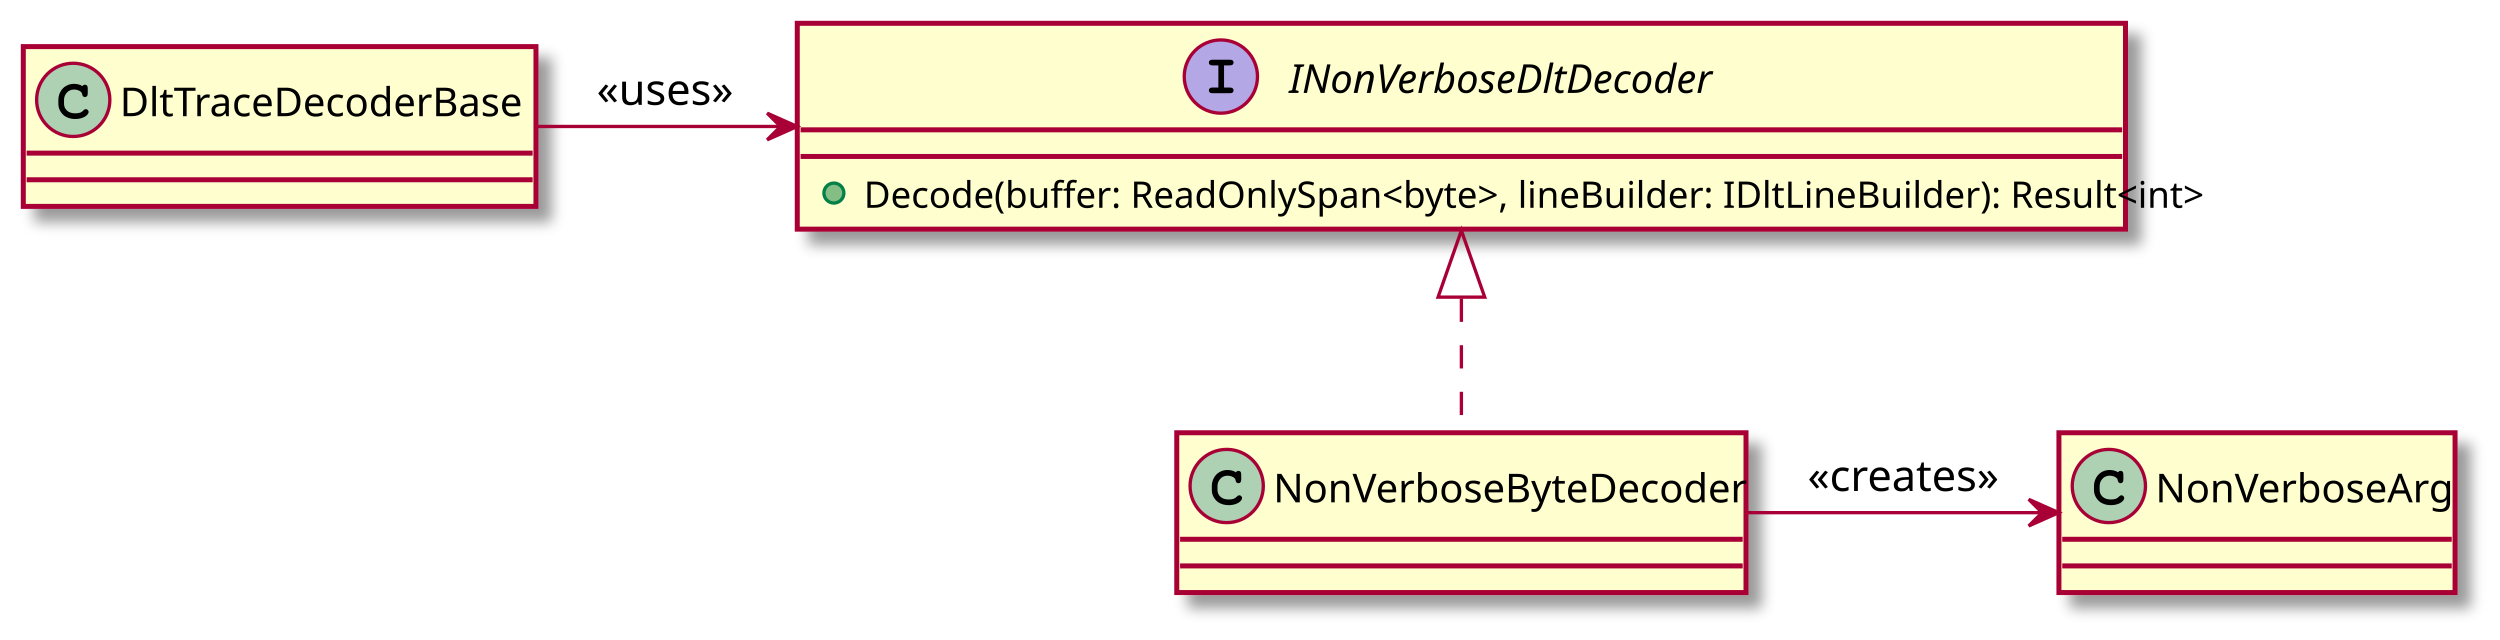
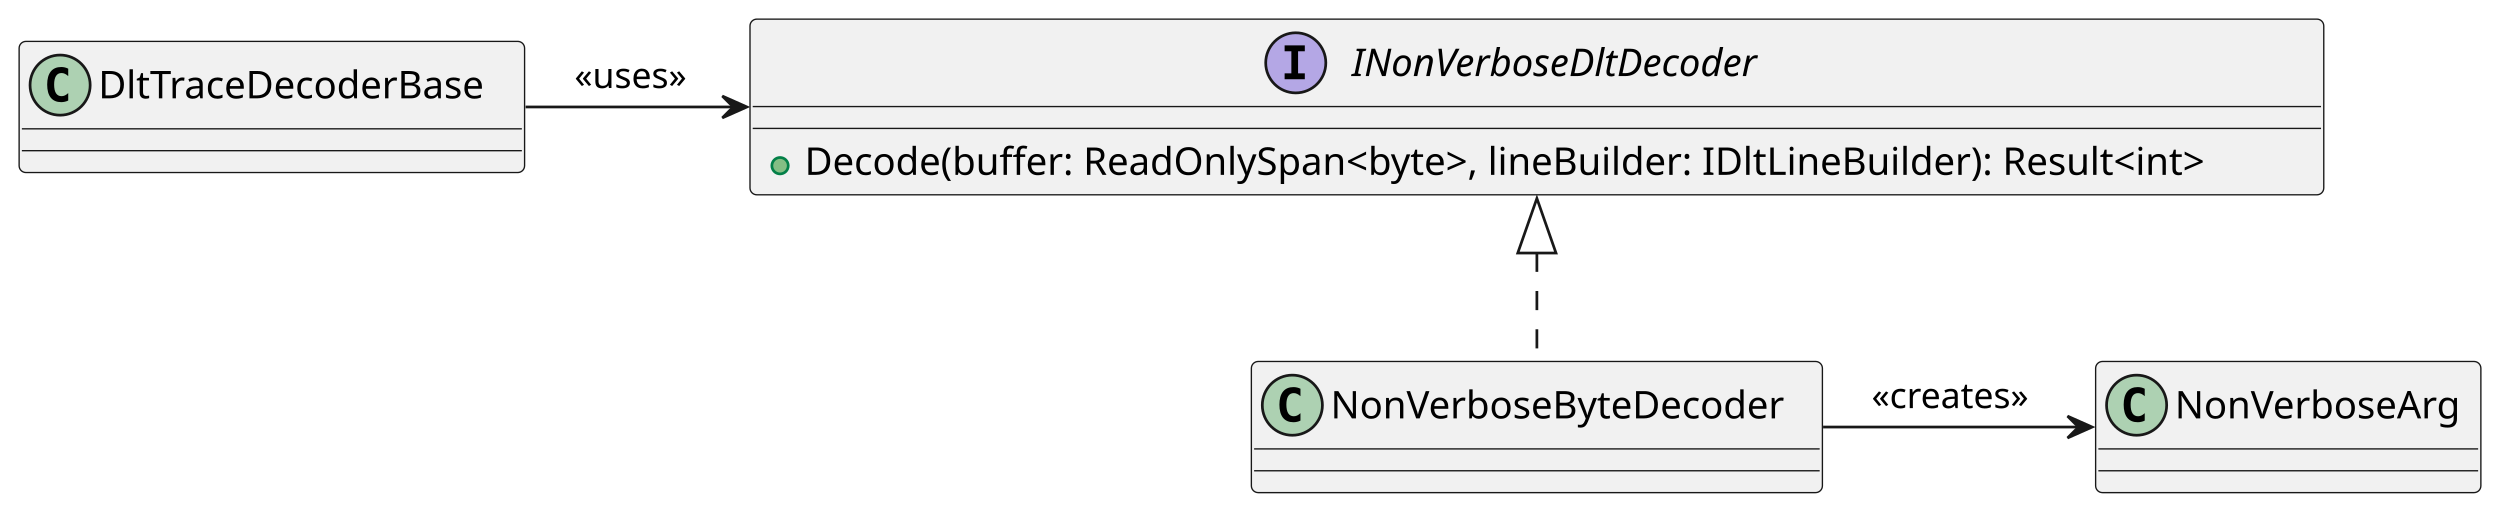
- <svg xmlns="http://www.w3.org/2000/svg" contentScriptType="application/ecmascript" contentStyleType="text/css" height="192px" preserveAspectRatio="none" style="width:751px;height:192px;background:#FFFFFF;" version="1.1" viewBox="0 0 751 192" width="751px" zoomAndPan="magnify">
-   <defs>
-     <filter height="300%" id="f5vzz828y90k7" width="300%" x="-1" y="-1">
-       <feGaussianBlur result="blurOut" stdDeviation="2.0" />
-       <feColorMatrix in="blurOut" result="blurOut2" type="matrix" values="0 0 0 0 0 0 0 0 0 0 0 0 0 0 0 0 0 0 .4 0" />
-       <feOffset dx="4.0" dy="4.0" in="blurOut2" result="blurOut3" />
-       <feBlend in="SourceGraphic" in2="blurOut3" mode="normal" />
-     </filter>
-   </defs>
+ <svg xmlns="http://www.w3.org/2000/svg" contentStyleType="text/css" height="187px" preserveAspectRatio="none" style="width:915px;height:187px;background:#FFFFFF;" version="1.1" viewBox="0 0 915 187" width="915px" zoomAndPan="magnify">
+   <defs />
  <g>
-     <rect codeLine="1" fill="#FEFECE" filter="url(#f5vzz828y90k7)" height="48" id="DltTraceDecoderBase" style="stroke:#A80036;stroke-width:1.5;" width="154" x="7" y="14" />
-     <ellipse cx="22" cy="30" fill="#ADD1B2" rx="11" ry="11" style="stroke:#A80036;stroke-width:1.0;" />
-     <path d="M24.766,25.875 Q24.922,25.656 25.109,25.547 Q25.297,25.438 25.516,25.438 Q25.891,25.438 26.125,25.695 Q26.359,25.953 26.359,26.562 L26.359,28.016 Q26.359,28.625 26.125,28.891 Q25.891,29.156 25.516,29.156 Q25.172,29.156 24.969,28.953 Q24.766,28.766 24.656,28.25 Q24.609,27.891 24.422,27.703 Q24.094,27.328 23.484,27.109 Q22.875,26.891 22.25,26.891 Q21.484,26.891 20.852,27.219 Q20.219,27.547 19.727,28.297 Q19.234,29.047 19.234,30.078 L19.234,31.172 Q19.234,32.406 20.125,33.227 Q21.016,34.047 22.609,34.047 Q23.547,34.047 24.203,33.797 Q24.594,33.641 25.016,33.203 Q25.281,32.938 25.43,32.859 Q25.578,32.781 25.781,32.781 Q26.109,32.781 26.367,33.039 Q26.625,33.297 26.625,33.641 Q26.625,33.984 26.281,34.391 Q25.781,34.969 24.984,35.297 Q23.906,35.75 22.609,35.75 Q21.094,35.75 19.891,35.125 Q18.906,34.625 18.219,33.555 Q17.531,32.484 17.531,31.203 L17.531,30.047 Q17.531,28.719 18.148,27.57 Q18.766,26.422 19.859,25.805 Q20.953,25.188 22.188,25.188 Q22.922,25.188 23.57,25.352 Q24.219,25.516 24.766,25.875 Z " fill="#000000" />
-     <text fill="#000000" font-family="sans-serif" font-size="12" lengthAdjust="spacing" textLength="122" x="36" y="34.91">DltTraceDecoderBase</text>
-     <line style="stroke:#A80036;stroke-width:1.5;" x1="8" x2="160" y1="46" y2="46" />
-     <line style="stroke:#A80036;stroke-width:1.5;" x1="8" x2="160" y1="54" y2="54" />
-     <rect codeLine="4" fill="#FEFECE" filter="url(#f5vzz828y90k7)" height="61.836" id="INonVerboseDltDecoder" style="stroke:#A80036;stroke-width:1.5;" width="399" x="239.5" y="7" />
-     <ellipse cx="366.75" cy="23" fill="#B4A7E5" rx="11" ry="11" style="stroke:#A80036;stroke-width:1.0;" />
-     <path d="M367.703,19.641 L367.703,26.297 L369.422,26.297 Q370.031,26.297 370.297,26.531 Q370.562,26.766 370.562,27.156 Q370.562,27.531 370.297,27.766 Q370.031,28 369.422,28 L364.281,28 Q363.672,28 363.406,27.766 Q363.141,27.531 363.141,27.141 Q363.141,26.766 363.406,26.531 Q363.672,26.297 364.281,26.297 L366,26.297 L366,19.641 L364.281,19.641 Q363.672,19.641 363.406,19.406 Q363.141,19.172 363.141,18.781 Q363.141,18.406 363.406,18.172 Q363.672,17.938 364.281,17.938 L369.422,17.938 Q370.031,17.938 370.297,18.172 Q370.562,18.406 370.562,18.781 Q370.562,19.172 370.297,19.406 Q370.031,19.641 369.422,19.641 L367.703,19.641 Z " fill="#000000" />
-     <text fill="#000000" font-family="sans-serif" font-size="12" font-style="italic" lengthAdjust="spacing" textLength="136" x="387.25" y="27.91">INonVerboseDltDecoder</text>
-     <line style="stroke:#A80036;stroke-width:1.5;" x1="240.5" x2="637.5" y1="39" y2="39" />
-     <line style="stroke:#A80036;stroke-width:1.5;" x1="240.5" x2="637.5" y1="47" y2="47" />
-     <ellipse cx="250.5" cy="58" fill="#84BE84" rx="3" ry="3" style="stroke:#038048;stroke-width:1.0;" />
-     <text fill="#000000" font-family="sans-serif" font-size="11" lengthAdjust="spacing" textLength="373" x="259.5" y="62.419">Decode(buffer: ReadOnlySpan&lt;byte&gt;, lineBuilder: IDltLineBuilder): Result&lt;int&gt;</text>
-     <rect codeLine="8" fill="#FEFECE" filter="url(#f5vzz828y90k7)" height="48" id="NonVerboseByteDecoder" style="stroke:#A80036;stroke-width:1.5;" width="171" x="353.5" y="130" />
-     <ellipse cx="368.5" cy="146" fill="#ADD1B2" rx="11" ry="11" style="stroke:#A80036;stroke-width:1.0;" />
-     <path d="M371.266,141.875 Q371.422,141.656 371.609,141.547 Q371.797,141.438 372.016,141.438 Q372.391,141.438 372.625,141.695 Q372.859,141.953 372.859,142.562 L372.859,144.016 Q372.859,144.625 372.625,144.891 Q372.391,145.156 372.016,145.156 Q371.672,145.156 371.469,144.953 Q371.266,144.766 371.156,144.25 Q371.109,143.891 370.922,143.703 Q370.594,143.328 369.984,143.109 Q369.375,142.891 368.75,142.891 Q367.984,142.891 367.352,143.219 Q366.719,143.547 366.227,144.297 Q365.734,145.047 365.734,146.078 L365.734,147.172 Q365.734,148.406 366.625,149.227 Q367.516,150.047 369.109,150.047 Q370.047,150.047 370.703,149.797 Q371.094,149.641 371.516,149.203 Q371.781,148.938 371.93,148.859 Q372.078,148.781 372.281,148.781 Q372.609,148.781 372.867,149.039 Q373.125,149.297 373.125,149.641 Q373.125,149.984 372.781,150.391 Q372.281,150.969 371.484,151.297 Q370.406,151.75 369.109,151.75 Q367.594,151.75 366.391,151.125 Q365.406,150.625 364.719,149.555 Q364.031,148.484 364.031,147.203 L364.031,146.047 Q364.031,144.719 364.648,143.57 Q365.266,142.422 366.359,141.805 Q367.453,141.188 368.688,141.188 Q369.422,141.188 370.07,141.352 Q370.719,141.516 371.266,141.875 Z " fill="#000000" />
-     <text fill="#000000" font-family="sans-serif" font-size="12" lengthAdjust="spacing" textLength="139" x="382.5" y="150.91">NonVerboseByteDecoder</text>
-     <line style="stroke:#A80036;stroke-width:1.5;" x1="354.5" x2="523.5" y1="162" y2="162" />
-     <line style="stroke:#A80036;stroke-width:1.5;" x1="354.5" x2="523.5" y1="170" y2="170" />
-     <rect codeLine="10" fill="#FEFECE" filter="url(#f5vzz828y90k7)" height="48" id="NonVerboseArg" style="stroke:#A80036;stroke-width:1.5;" width="119" x="618.5" y="130" />
-     <ellipse cx="633.5" cy="146" fill="#ADD1B2" rx="11" ry="11" style="stroke:#A80036;stroke-width:1.0;" />
-     <path d="M636.266,141.875 Q636.422,141.656 636.609,141.547 Q636.797,141.438 637.016,141.438 Q637.391,141.438 637.625,141.695 Q637.859,141.953 637.859,142.562 L637.859,144.016 Q637.859,144.625 637.625,144.891 Q637.391,145.156 637.016,145.156 Q636.672,145.156 636.469,144.953 Q636.266,144.766 636.156,144.25 Q636.109,143.891 635.922,143.703 Q635.594,143.328 634.984,143.109 Q634.375,142.891 633.75,142.891 Q632.984,142.891 632.352,143.219 Q631.719,143.547 631.227,144.297 Q630.734,145.047 630.734,146.078 L630.734,147.172 Q630.734,148.406 631.625,149.227 Q632.516,150.047 634.109,150.047 Q635.047,150.047 635.703,149.797 Q636.094,149.641 636.516,149.203 Q636.781,148.938 636.93,148.859 Q637.078,148.781 637.281,148.781 Q637.609,148.781 637.867,149.039 Q638.125,149.297 638.125,149.641 Q638.125,149.984 637.781,150.391 Q637.281,150.969 636.484,151.297 Q635.406,151.75 634.109,151.75 Q632.594,151.75 631.391,151.125 Q630.406,150.625 629.719,149.555 Q629.031,148.484 629.031,147.203 L629.031,146.047 Q629.031,144.719 629.648,143.57 Q630.266,142.422 631.359,141.805 Q632.453,141.188 633.688,141.188 Q634.422,141.188 635.07,141.352 Q635.719,141.516 636.266,141.875 Z " fill="#000000" />
-     <text fill="#000000" font-family="sans-serif" font-size="12" lengthAdjust="spacing" textLength="87" x="647.5" y="150.91">NonVerboseArg</text>
-     <line style="stroke:#A80036;stroke-width:1.5;" x1="619.5" x2="736.5" y1="162" y2="162" />
-     <line style="stroke:#A80036;stroke-width:1.5;" x1="619.5" x2="736.5" y1="170" y2="170" />
-     <path codeLine="2" d="M161.03,38 C183.11,38 208.28,38 234.26,38 " fill="none" id="DltTraceDecoderBase-to-INonVerboseDltDecoder" style="stroke:#A80036;stroke-width:1.0;" />
-     <polygon fill="#A80036" points="239.46,38,230.46,34,234.46,38,230.46,42,239.46,38" style="stroke:#A80036;stroke-width:1.0;" />
-     <text fill="#000000" font-family="sans-serif" font-size="13" lengthAdjust="spacing" textLength="42" x="179.25" y="31.495">«uses»</text>
-     <path codeLine="9" d="M439,89.69 C439,103.71 439,118.24 439,129.84 " fill="none" id="INonVerboseDltDecoder-backto-NonVerboseByteDecoder" style="stroke:#A80036;stroke-width:1.0;stroke-dasharray:7.0,7.0;" />
-     <polygon fill="none" points="432,89.25,439,69.25,446,89.25,432,89.25" style="stroke:#A80036;stroke-width:1.0;" />
-     <path codeLine="12" d="M524.61,154 C553.86,154 586.07,154 613.39,154 " fill="none" id="NonVerboseByteDecoder-to-NonVerboseArg" style="stroke:#A80036;stroke-width:1.0;" />
-     <polygon fill="#A80036" points="618.43,154,609.43,150,613.43,154,609.43,158,618.43,154" style="stroke:#A80036;stroke-width:1.0;" />
-     <text fill="#000000" font-family="sans-serif" font-size="13" lengthAdjust="spacing" textLength="57" x="543" y="147.495">«creates»</text>
+     <g id="elem_DltTraceDecoderBase">
+       <rect codeLine="1" fill="#F1F1F1" height="48" id="DltTraceDecoderBase" rx="2.5" ry="2.5" style="stroke:#181818;stroke-width:0.5;" width="185" x="7" y="15.15" />
+       <ellipse cx="22" cy="31.15" fill="#ADD1B2" rx="11" ry="11" style="stroke:#181818;stroke-width:1.0;" />
+       <path d="M24.969,36.791 Q24.391,37.087 23.75,37.228 Q23.109,37.384 22.406,37.384 Q19.906,37.384 18.578,35.744 Q17.266,34.087 17.266,30.962 Q17.266,27.837 18.578,26.181 Q19.906,24.525 22.406,24.525 Q23.109,24.525 23.75,24.681 Q24.406,24.837 24.969,25.134 L24.969,27.853 Q24.344,27.275 23.75,27.009 Q23.156,26.728 22.531,26.728 Q21.188,26.728 20.5,27.806 Q19.812,28.869 19.812,30.962 Q19.812,33.056 20.5,34.134 Q21.188,35.197 22.531,35.197 Q23.156,35.197 23.75,34.931 Q24.344,34.65 24.969,34.072 L24.969,36.791 Z " fill="#000000" />
+       <text fill="#000000" font-family="sans-serif" font-size="14" lengthAdjust="spacing" textLength="153" x="36" y="35.997">DltTraceDecoderBase</text>
+       <line style="stroke:#181818;stroke-width:0.5;" x1="8" x2="191" y1="47.15" y2="47.15" />
+       <line style="stroke:#181818;stroke-width:0.5;" x1="8" x2="191" y1="55.15" y2="55.15" />
+     </g>
+     <g id="elem_INonVerboseDltDecoder">
+       <rect codeLine="4" fill="#F1F1F1" height="64.297" id="INonVerboseDltDecoder" rx="2.5" ry="2.5" style="stroke:#181818;stroke-width:0.5;" width="576" x="274.5" y="7" />
+       <ellipse cx="474.25" cy="23" fill="#B4A7E5" rx="11" ry="11" style="stroke:#181818;stroke-width:1.0;" />
+       <path d="M470.172,18.766 L470.172,16.609 L477.562,16.609 L477.562,18.766 L475.094,18.766 L475.094,26.844 L477.562,26.844 L477.562,29 L470.172,29 L470.172,26.844 L472.641,26.844 L472.641,18.766 L470.172,18.766 Z " fill="#000000" />
+       <text fill="#000000" font-family="sans-serif" font-size="14" font-style="italic" lengthAdjust="spacing" textLength="168" x="494.75" y="27.847">INonVerboseDltDecoder</text>
+       <line style="stroke:#181818;stroke-width:0.5;" x1="275.5" x2="849.5" y1="39" y2="39" />
+       <line style="stroke:#181818;stroke-width:0.5;" x1="275.5" x2="849.5" y1="47" y2="47" />
+       <ellipse cx="285.5" cy="60.648" fill="#84BE84" rx="3" ry="3" style="stroke:#038048;stroke-width:1.0;" />
+       <text fill="#000000" font-family="sans-serif" font-size="14" lengthAdjust="spacing" textLength="550" x="294.5" y="63.995">Decode(buffer: ReadOnlySpan&lt;byte&gt;, lineBuilder: IDltLineBuilder): Result&lt;int&gt;</text>
+     </g>
+     <g id="elem_NonVerboseByteDecoder">
+       <rect codeLine="8" fill="#F1F1F1" height="48" id="NonVerboseByteDecoder" rx="2.5" ry="2.5" style="stroke:#181818;stroke-width:0.5;" width="209" x="458" y="132.3" />
+       <ellipse cx="473" cy="148.3" fill="#ADD1B2" rx="11" ry="11" style="stroke:#181818;stroke-width:1.0;" />
+       <path d="M475.969,153.941 Q475.391,154.238 474.75,154.378 Q474.109,154.534 473.406,154.534 Q470.906,154.534 469.578,152.894 Q468.266,151.238 468.266,148.113 Q468.266,144.988 469.578,143.331 Q470.906,141.675 473.406,141.675 Q474.109,141.675 474.75,141.831 Q475.406,141.988 475.969,142.284 L475.969,145.003 Q475.344,144.425 474.75,144.159 Q474.156,143.878 473.531,143.878 Q472.188,143.878 471.5,144.956 Q470.812,146.019 470.812,148.113 Q470.812,150.206 471.5,151.284 Q472.188,152.347 473.531,152.347 Q474.156,152.347 474.75,152.081 Q475.344,151.8 475.969,151.222 L475.969,153.941 Z " fill="#000000" />
+       <text fill="#000000" font-family="sans-serif" font-size="14" lengthAdjust="spacing" textLength="177" x="487" y="153.147">NonVerboseByteDecoder</text>
+       <line style="stroke:#181818;stroke-width:0.5;" x1="459" x2="666" y1="164.3" y2="164.3" />
+       <line style="stroke:#181818;stroke-width:0.5;" x1="459" x2="666" y1="172.3" y2="172.3" />
+     </g>
+     <g id="elem_NonVerboseArg">
+       <rect codeLine="10" fill="#F1F1F1" height="48" id="NonVerboseArg" rx="2.5" ry="2.5" style="stroke:#181818;stroke-width:0.5;" width="141" x="767" y="132.3" />
+       <ellipse cx="782" cy="148.3" fill="#ADD1B2" rx="11" ry="11" style="stroke:#181818;stroke-width:1.0;" />
+       <path d="M784.969,153.941 Q784.391,154.238 783.75,154.378 Q783.109,154.534 782.406,154.534 Q779.906,154.534 778.578,152.894 Q777.266,151.238 777.266,148.113 Q777.266,144.988 778.578,143.331 Q779.906,141.675 782.406,141.675 Q783.109,141.675 783.75,141.831 Q784.406,141.988 784.969,142.284 L784.969,145.003 Q784.344,144.425 783.75,144.159 Q783.156,143.878 782.531,143.878 Q781.188,143.878 780.5,144.956 Q779.812,146.019 779.812,148.113 Q779.812,150.206 780.5,151.284 Q781.188,152.347 782.531,152.347 Q783.156,152.347 783.75,152.081 Q784.344,151.8 784.969,151.222 L784.969,153.941 Z " fill="#000000" />
+       <text fill="#000000" font-family="sans-serif" font-size="14" lengthAdjust="spacing" textLength="109" x="796" y="153.147">NonVerboseArg</text>
+       <line style="stroke:#181818;stroke-width:0.5;" x1="768" x2="907" y1="164.3" y2="164.3" />
+       <line style="stroke:#181818;stroke-width:0.5;" x1="768" x2="907" y1="172.3" y2="172.3" />
+     </g>
+     <g id="link_DltTraceDecoderBase_INonVerboseDltDecoder">
+       <path codeLine="2" d="M192.36,39.15 C215.4,39.15 241.35,39.15 268.54,39.15 " fill="none" id="DltTraceDecoderBase-to-INonVerboseDltDecoder" style="stroke:#181818;stroke-width:1.0;" />
+       <polygon fill="#181818" points="273.36,39.15,264.36,35.15,268.36,39.15,264.36,43.15,273.36,39.15" style="stroke:#181818;stroke-width:1.0;" />
+       <text fill="#000000" font-family="sans-serif" font-size="13" lengthAdjust="spacing" textLength="46" x="210.25" y="32.217">«uses»</text>
+     </g>
+     <g id="link_INonVerboseDltDecoder_NonVerboseByteDecoder">
+       <path codeLine="9" d="M562.5,92.51 C562.5,106.31 562.5,120.51 562.5,131.91 " fill="none" id="INonVerboseDltDecoder-backto-NonVerboseByteDecoder" style="stroke:#181818;stroke-width:1.0;stroke-dasharray:7.0,7.0;" />
+       <polygon fill="none" points="555.5,92.62,562.5,72.62,569.5,92.62,555.5,92.62" style="stroke:#181818;stroke-width:1.0;" />
+     </g>
+     <g id="link_NonVerboseByteDecoder_NonVerboseArg">
+       <path codeLine="12" d="M667.25,156.3 C698.41,156.3 731.96,156.3 760.97,156.3 " fill="none" id="NonVerboseByteDecoder-to-NonVerboseArg" style="stroke:#181818;stroke-width:1.0;" />
+       <polygon fill="#181818" points="765.71,156.3,756.71,152.3,760.71,156.3,756.71,160.3,765.71,156.3" style="stroke:#181818;stroke-width:1.0;" />
+       <text fill="#000000" font-family="sans-serif" font-size="13" lengthAdjust="spacing" textLength="64" x="685" y="149.367">«creates»</text>
+     </g>
  </g>
</svg>
